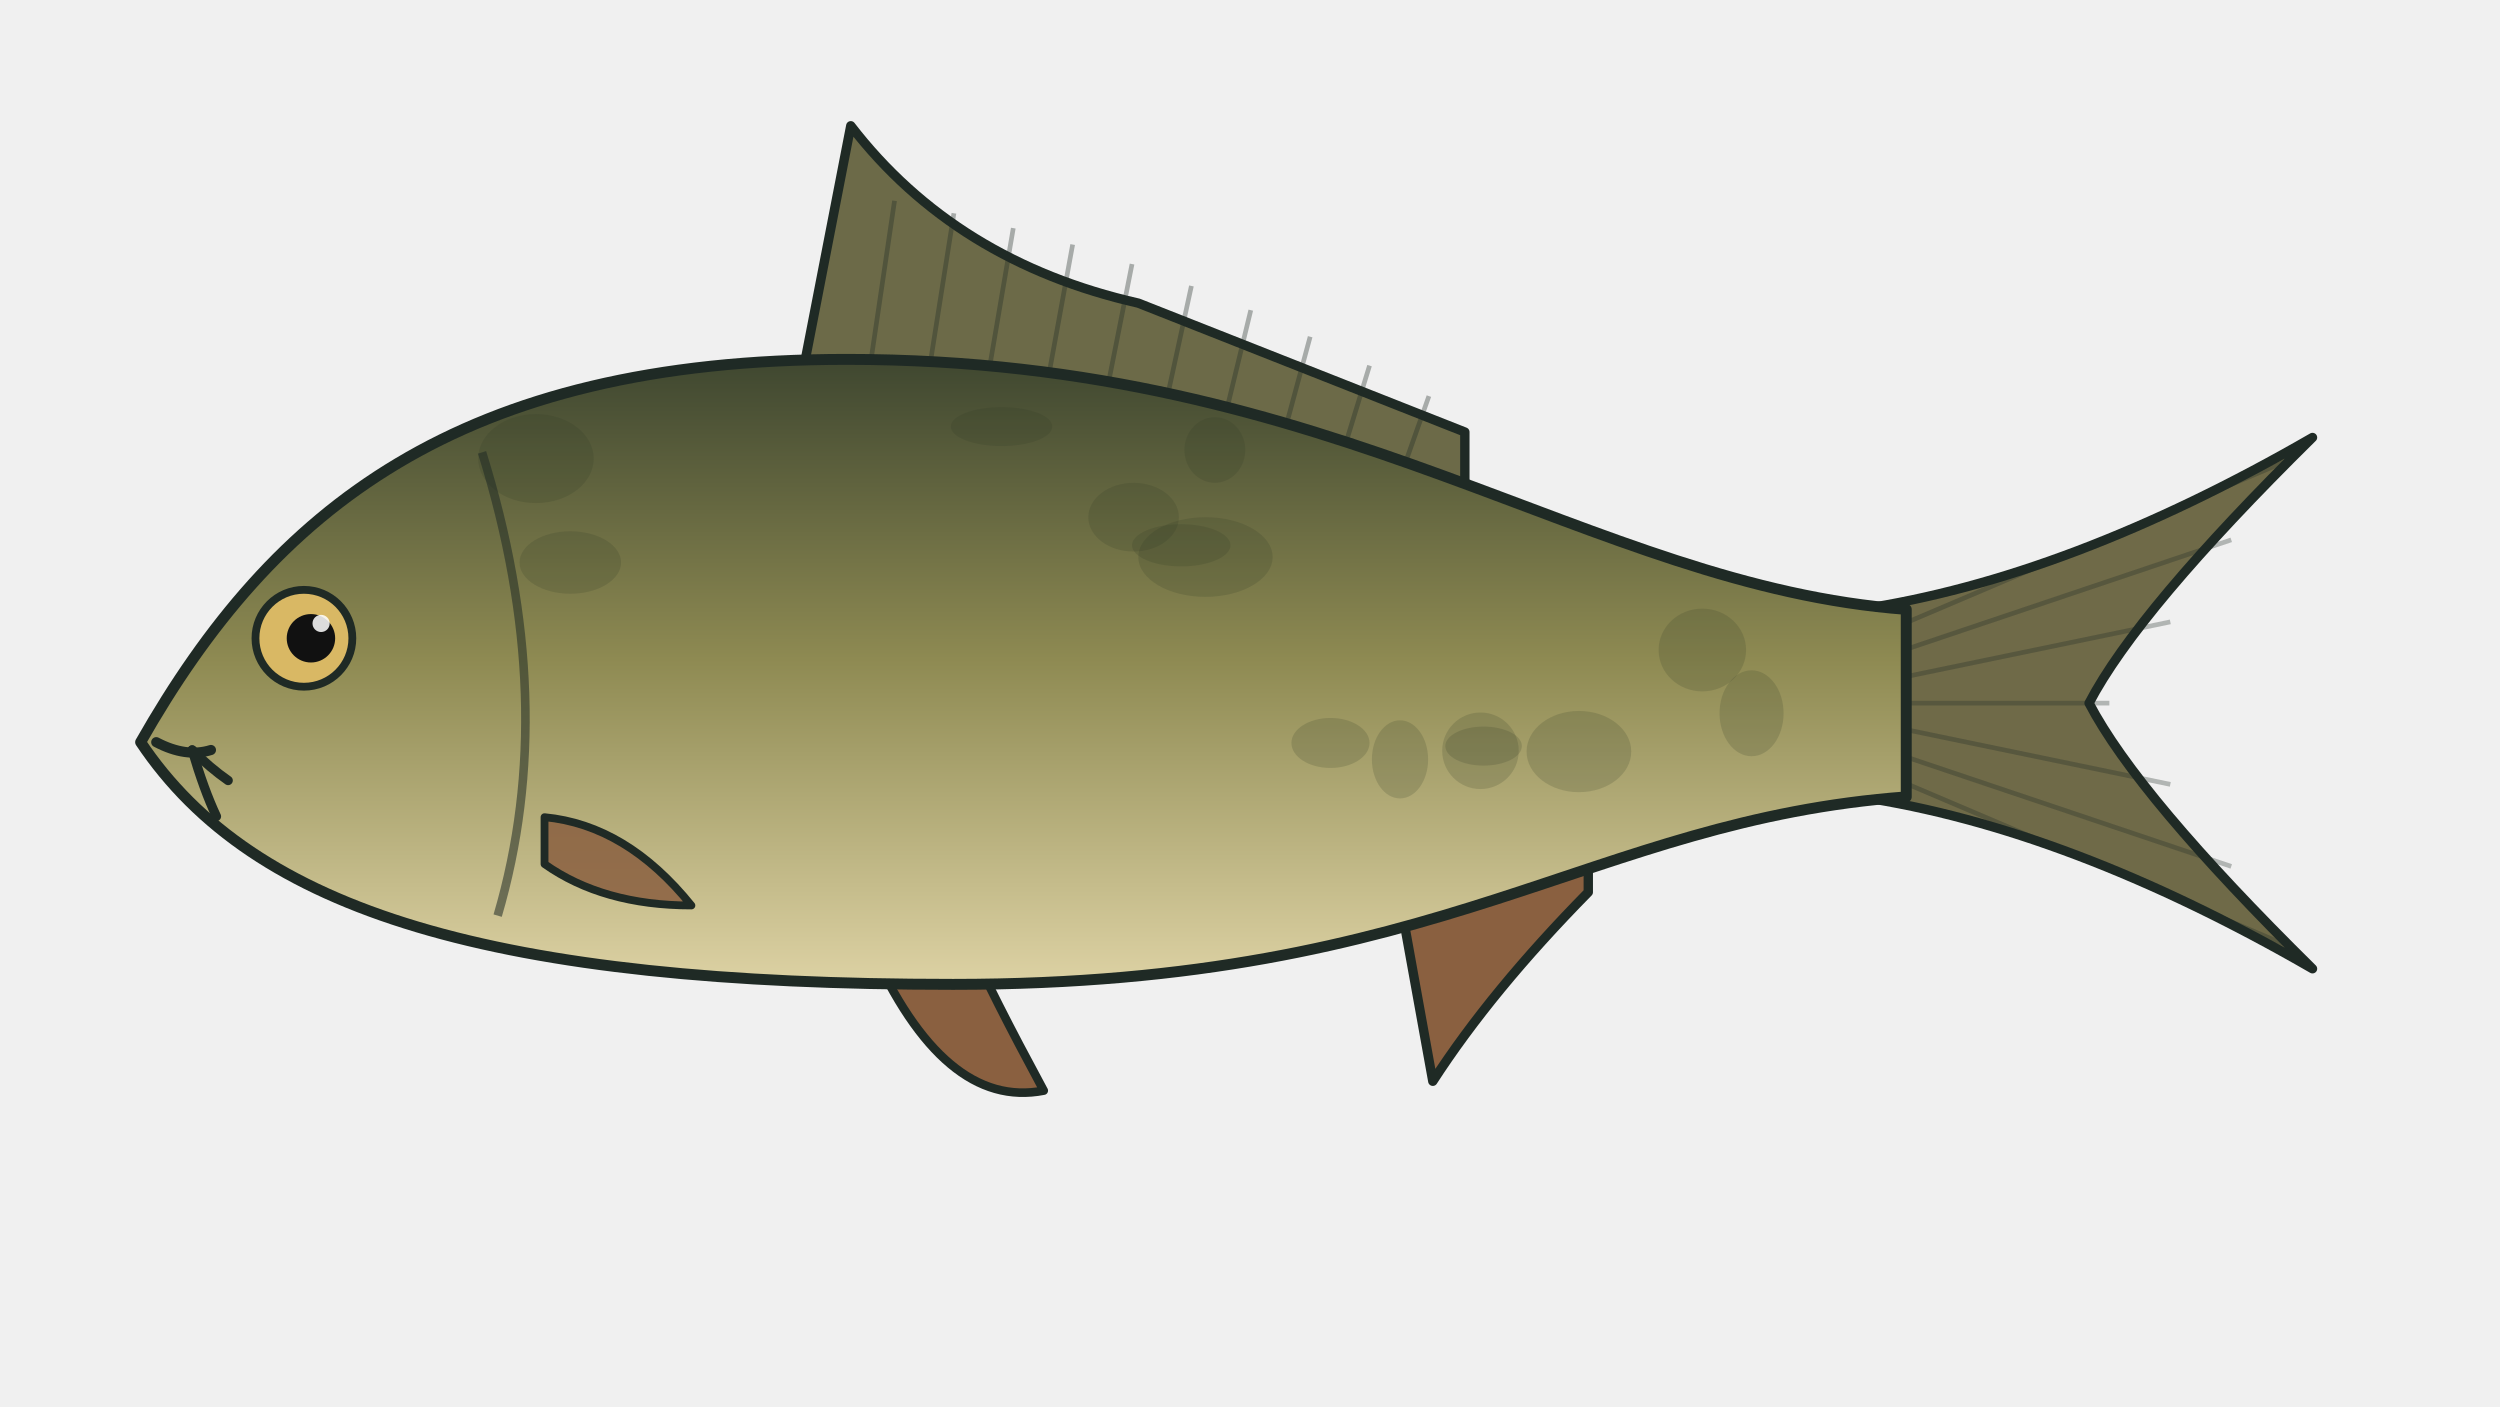
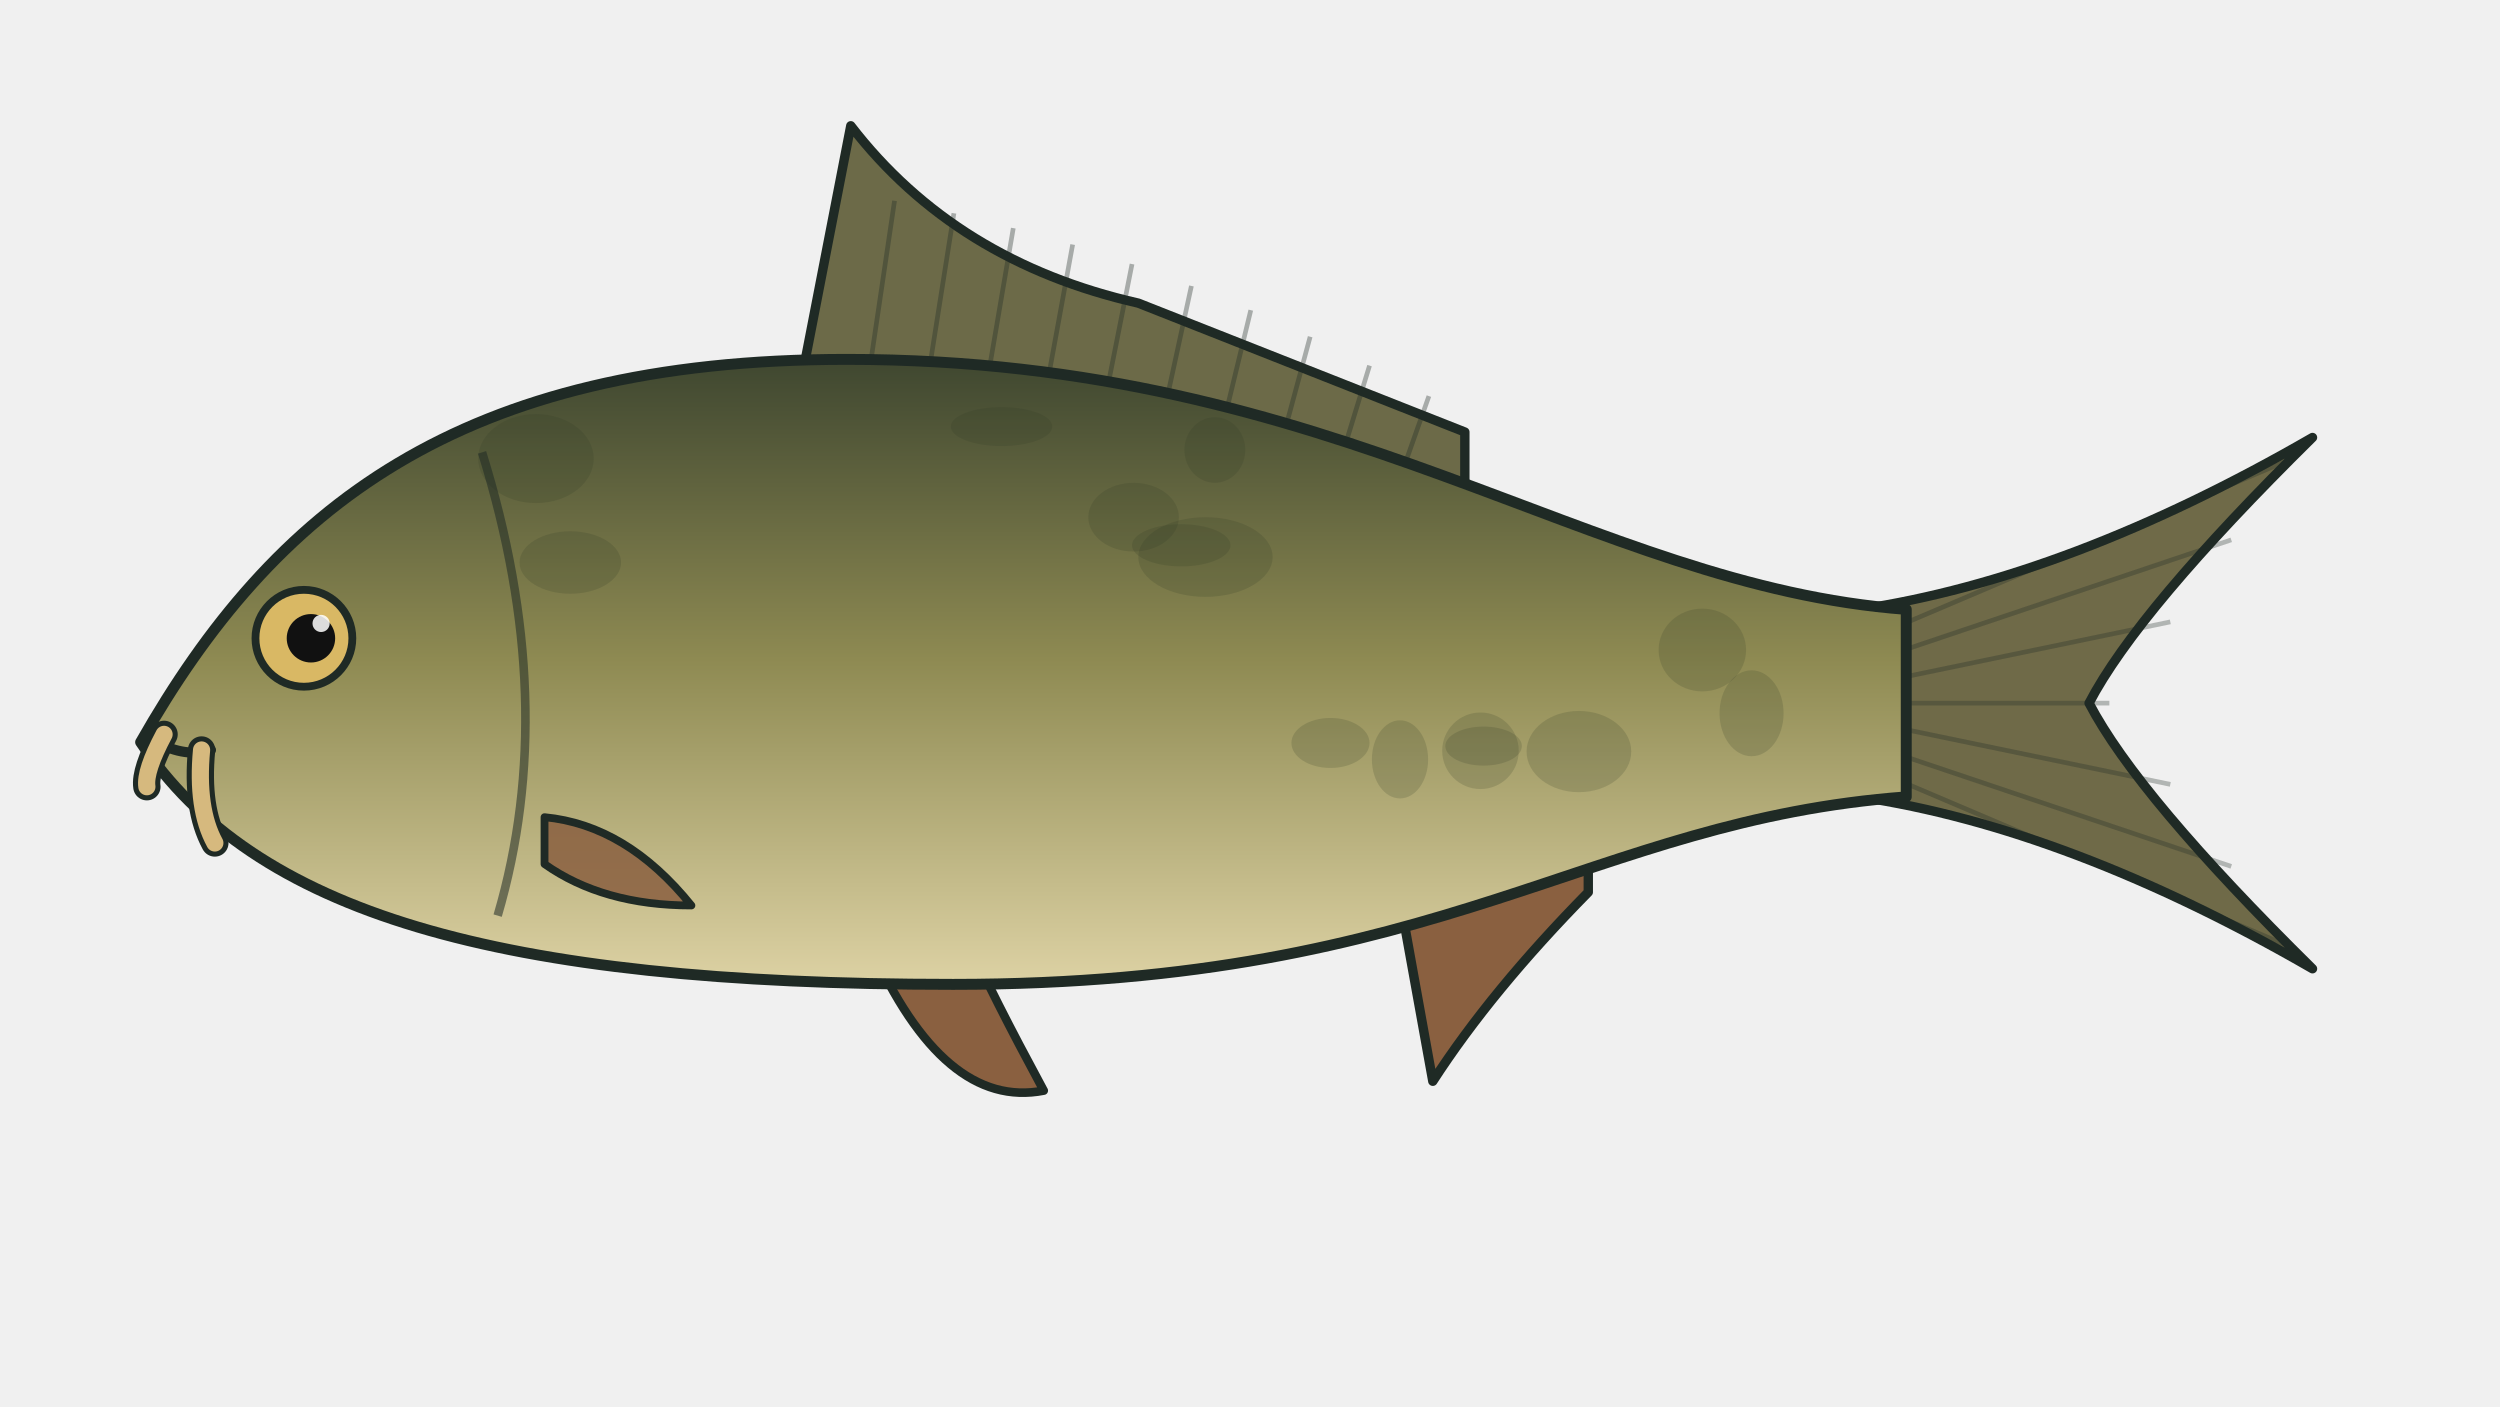
<svg xmlns="http://www.w3.org/2000/svg" viewBox="0 0 320 180" role="img" aria-label="Leather carp">
  <defs>
    <linearGradient id="gleathercarp" x1="0" y1="0" x2="0" y2="1">
      <stop offset="0" stop-color="#3f4730" />
      <stop offset=".48" stop-color="#8e8a52" />
      <stop offset="1" stop-color="#ddd2a4" />
    </linearGradient>
    <clipPath id="cleathercarp">
      <path d="M18.0 95.0 C35.0 65.1 58.7 46.0 108.4 46.0 C171.7 46.0 203.3 75.0 244.0 78.0 L244.0 102.0 C203.3 105.0 185.2 126.0 122.0 126.0 C63.2 126.0 32.5 116.7 18.0 95.0Z" />
    </clipPath>
  </defs>
  <path d="M238.0 78.0 Q264.8 74.0 296.0 56.0 Q273.6 78.1 267.4 90.0 Q273.6 101.9 296.0 124.0 Q264.8 106.0 238.0 102.0Z" fill="#6f6a48" stroke="#1f2a25" stroke-width="1.2" stroke-linejoin="round" />
  <line x1="244.0" y1="79.7" x2="293.4" y2="58.7" stroke="#1f2a25" stroke-width=".6" opacity=".3" />
  <line x1="244.0" y1="83.1" x2="285.6" y2="69.1" stroke="#1f2a25" stroke-width=".6" opacity=".3" />
  <line x1="244.0" y1="86.6" x2="277.8" y2="79.6" stroke="#1f2a25" stroke-width=".6" opacity=".3" />
  <line x1="244.0" y1="90.0" x2="270.0" y2="90.0" stroke="#1f2a25" stroke-width=".6" opacity=".3" />
  <line x1="244.0" y1="93.4" x2="277.8" y2="100.4" stroke="#1f2a25" stroke-width=".6" opacity=".3" />
  <line x1="244.0" y1="96.9" x2="285.6" y2="110.9" stroke="#1f2a25" stroke-width=".6" opacity=".3" />
  <line x1="244.0" y1="100.3" x2="293.4" y2="121.3" stroke="#1f2a25" stroke-width=".6" opacity=".3" />
  <path d="M101.9 52.1 L108.9 16.1 Q122.3 33.5 145.7 38.8 L187.5 55.3 L187.5 67.9Z" fill="#6c6a48" stroke="#1f2a25" stroke-width="1.2" stroke-linejoin="round" />
  <line x1="111.5" y1="46.0" x2="114.5" y2="25.7" stroke="#1f2a25" stroke-width=".6" opacity=".35" />
  <line x1="119.1" y1="46.3" x2="122.1" y2="27.3" stroke="#1f2a25" stroke-width=".6" opacity=".35" />
  <line x1="126.7" y1="46.8" x2="129.7" y2="29.2" stroke="#1f2a25" stroke-width=".6" opacity=".35" />
  <line x1="134.3" y1="47.7" x2="137.3" y2="31.3" stroke="#1f2a25" stroke-width=".6" opacity=".35" />
  <line x1="141.9" y1="48.9" x2="144.9" y2="33.8" stroke="#1f2a25" stroke-width=".6" opacity=".35" />
  <line x1="149.5" y1="50.4" x2="152.5" y2="36.6" stroke="#1f2a25" stroke-width=".6" opacity=".35" />
  <line x1="157.1" y1="52.1" x2="160.1" y2="39.7" stroke="#1f2a25" stroke-width=".6" opacity=".35" />
  <line x1="164.7" y1="54.2" x2="167.7" y2="43.1" stroke="#1f2a25" stroke-width=".6" opacity=".35" />
  <line x1="172.3" y1="56.6" x2="175.3" y2="46.8" stroke="#1f2a25" stroke-width=".6" opacity=".35" />
  <line x1="179.9" y1="59.2" x2="182.9" y2="50.7" stroke="#1f2a25" stroke-width=".6" opacity=".35" />
  <path d="M178.7 112.4 L183.4 138.4 Q190.9 126.8 203.3 114.2 L203.3 105.2Z" fill="#8a6040" stroke="#1f2a25" stroke-width="1.2" stroke-linejoin="round" />
  <path d="M111.4 121.0 Q120.8 142.1 133.6 139.6 Q126.8 127.0 124.2 121.0Z" fill="#8a6040" stroke="#1f2a25" stroke-width="1.1" stroke-linejoin="round" />
  <path d="M18.0 95.0 C35.0 65.1 58.7 46.0 108.4 46.0 C171.7 46.0 203.3 75.0 244.0 78.0 L244.0 102.0 C203.3 105.0 185.2 126.0 122.0 126.0 C63.2 126.0 32.5 116.7 18.0 95.0Z" fill="url(#gleathercarp)" />
  <g clip-path="url(#cleathercarp)">
    <ellipse cx="73.0" cy="72.0" rx="6.5" ry="4.0" fill="#2f3824" opacity="0.18" />
    <ellipse cx="128.2" cy="54.6" rx="6.5" ry="2.5" fill="#2f3824" opacity="0.18" />
    <ellipse cx="170.3" cy="95.1" rx="5.0" ry="3.2" fill="#2f3824" opacity="0.18" />
    <ellipse cx="202.1" cy="96.2" rx="6.7" ry="5.2" fill="#2f3824" opacity="0.18" />
    <ellipse cx="151.2" cy="69.8" rx="6.3" ry="2.7" fill="#2f3824" opacity="0.18" />
    <ellipse cx="189.5" cy="96.1" rx="4.9" ry="4.9" fill="#2f3824" opacity="0.18" />
    <ellipse cx="224.2" cy="91.3" rx="4.1" ry="5.5" fill="#2f3824" opacity="0.18" />
    <ellipse cx="217.9" cy="83.2" rx="5.6" ry="5.3" fill="#2f3824" opacity="0.18" />
    <ellipse cx="179.2" cy="97.2" rx="3.6" ry="5.0" fill="#2f3824" opacity="0.18" />
    <ellipse cx="189.9" cy="95.5" rx="4.9" ry="2.5" fill="#2f3824" opacity="0.18" />
    <ellipse cx="68.6" cy="58.7" rx="7.4" ry="5.7" fill="#2f3824" opacity="0.18" />
    <ellipse cx="154.3" cy="71.3" rx="8.6" ry="5.1" fill="#2f3824" opacity="0.18" />
    <ellipse cx="155.5" cy="57.6" rx="3.9" ry="4.2" fill="#2f3824" opacity="0.18" />
    <ellipse cx="145.1" cy="66.2" rx="5.8" ry="4.4" fill="#2f3824" opacity="0.18" />
    <path d="M61.7 57.9 Q71.7 90.0 63.7 117.2" fill="none" stroke="#1f2a25" stroke-width="1.1" opacity=".55" />
  </g>
  <path d="M18.0 95.0 C35.0 65.1 58.7 46.0 108.4 46.0 C171.7 46.0 203.3 75.0 244.0 78.0 L244.0 102.0 C203.3 105.0 185.2 126.0 122.0 126.0 C63.2 126.0 32.5 116.7 18.0 95.0Z" fill="none" stroke="#1f2a25" stroke-width="1.4" stroke-linejoin="round" />
  <path d="M69.7 104.6 Q80.2 105.6 88.5 115.9 Q77.2 115.9 69.7 110.6Z" fill="#8a6040" fill-opacity=".85" stroke="#1f2a25" stroke-width="1" stroke-linejoin="round" />
  <path d="M20.0 95.0 Q23.8 97.0 27.0 96.0" fill="none" stroke="#1f2a25" stroke-width="1.3" stroke-linecap="round" />
-   <path d="M24.6 96.0 q1.5 5.1 3.1 8.5" fill="none" stroke="#1f2a25" stroke-width="1.2" stroke-linecap="round" />
-   <path d="M24.6 96.0 q2.3 2.3 4.6 3.9" fill="none" stroke="#1f2a25" stroke-width="1.2" stroke-linecap="round" />
+   <path d="M21.0 94.0 Q18.5 98.7 18.8 100.7" fill="none" stroke="#1f2a25" stroke-width="3.5" stroke-linecap="round" />
+   <path d="M21.0 94.0 Q18.5 98.7 18.8 100.7" fill="none" stroke="#d6b97e" stroke-width="2.2" stroke-linecap="round" />
+   <path d="M25.8 96.0 Q25.1 103.5 27.5 107.9" fill="none" stroke="#1f2a25" stroke-width="3.5" stroke-linecap="round" />
+   <path d="M25.8 96.0 Q25.1 103.5 27.5 107.9" fill="none" stroke="#d6b97e" stroke-width="2.2" stroke-linecap="round" />
  <circle cx="38.9" cy="81.7" r="6.2" fill="#d9b864" stroke="#1f2a25" stroke-width="1" />
  <circle cx="39.8" cy="81.7" r="3.1" fill="#111" />
  <circle cx="41.1" cy="79.8" r="1.1" fill="#fff" opacity=".85" />
</svg>
